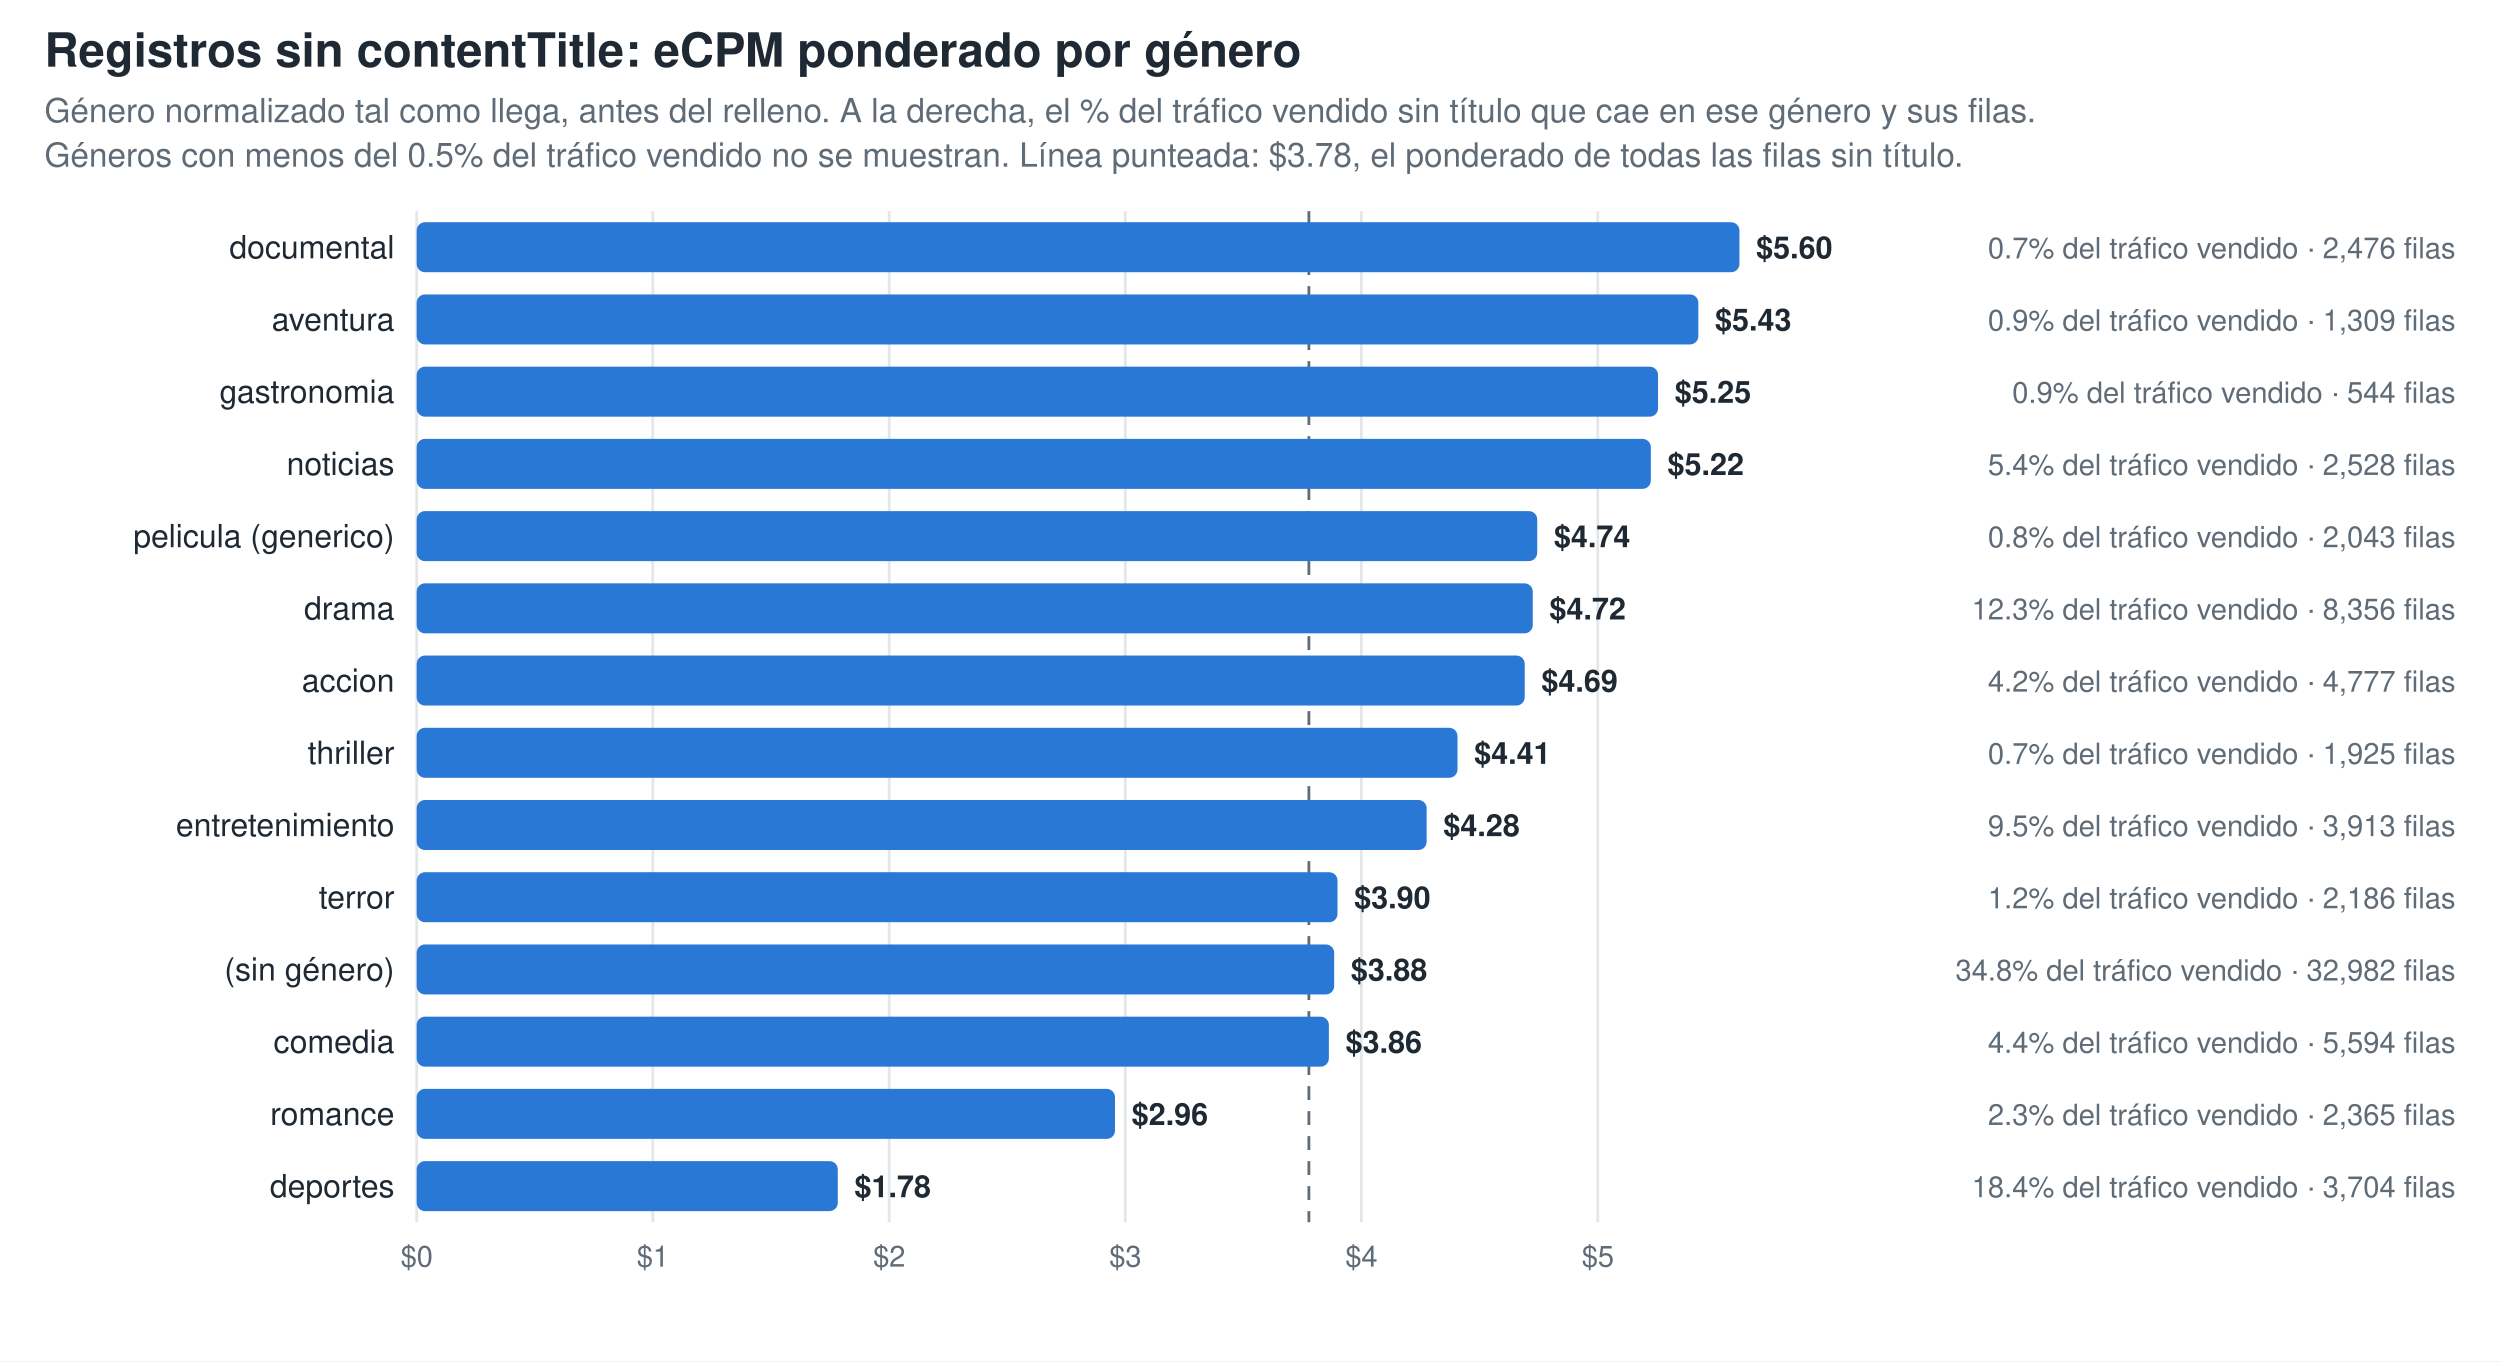
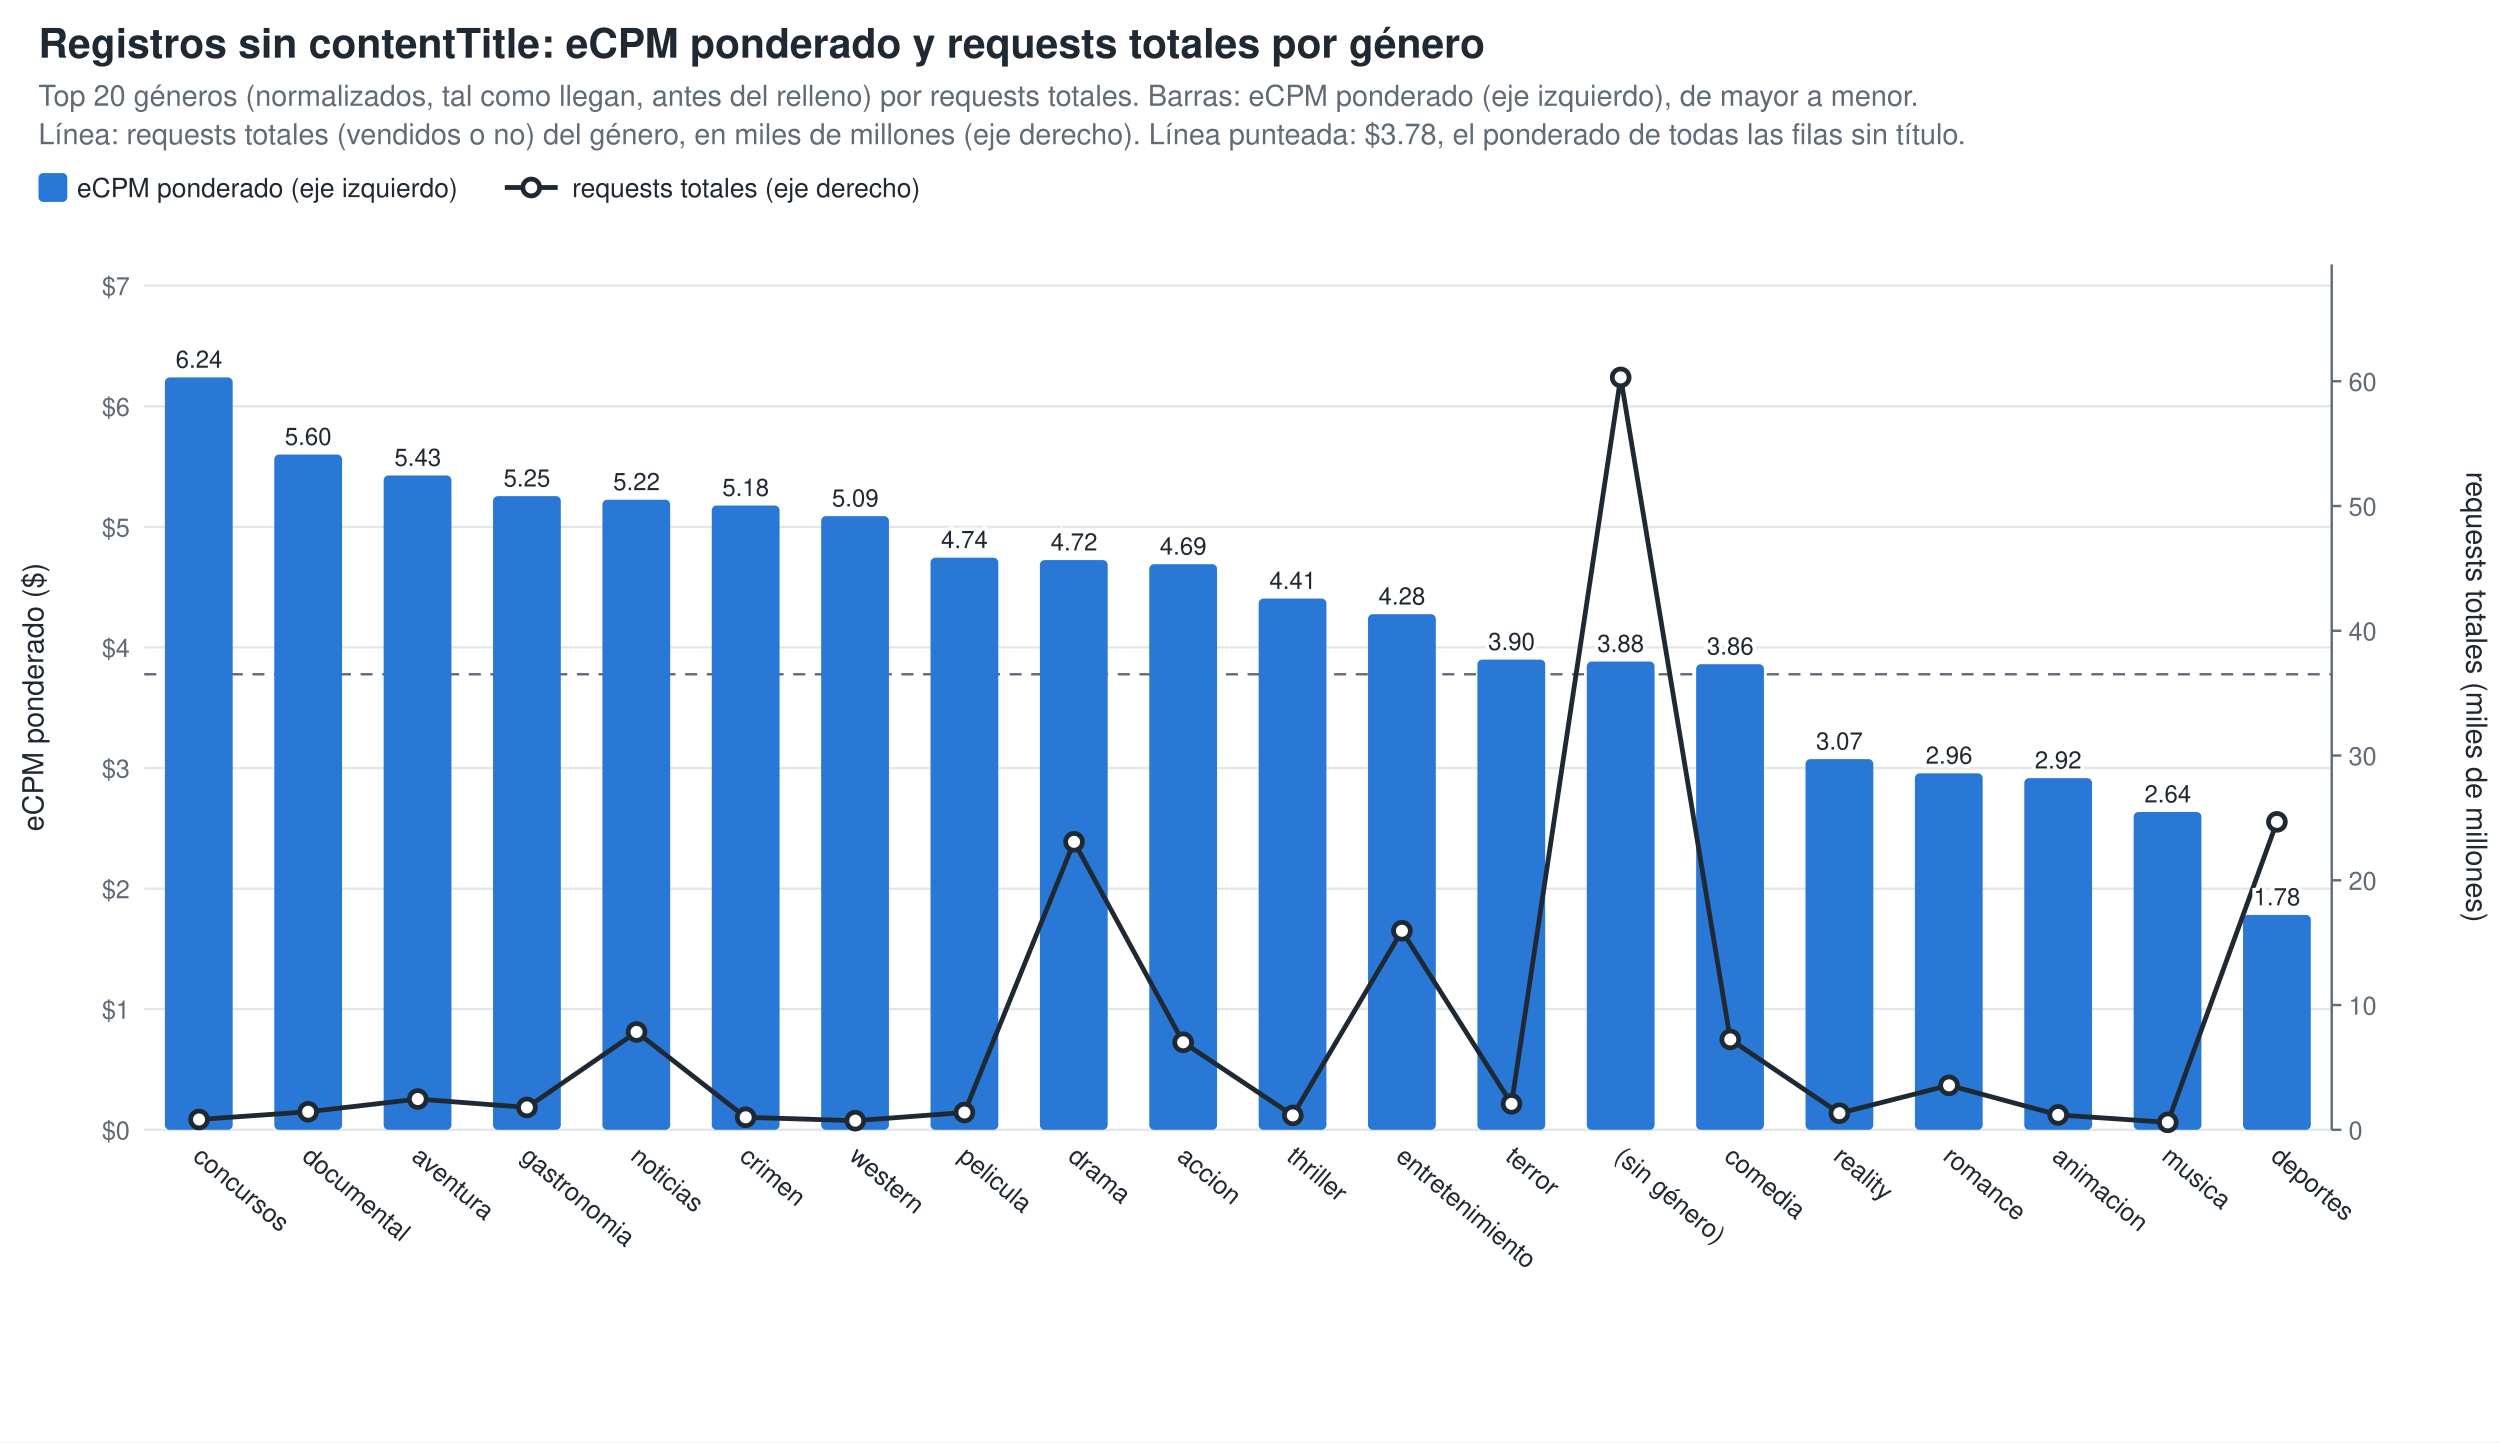
- <svg xmlns="http://www.w3.org/2000/svg" width="900" height="490" viewBox="0 0 900 490" font-family="Segoe UI, Helvetica, Arial, sans-serif" font-size="12">
-   <rect width="900" height="490" fill="#ffffff" />
-   <text x="16" y="24" font-size="17" font-weight="700" fill="#1f2933">Registros sin contentTitle: eCPM ponderado por género</text>
-   <text x="16" y="44" font-size="12" fill="#5f6b76">Género normalizado tal como llega, antes del relleno. A la derecha, el % del tráfico vendido sin título que cae en ese género y sus filas.</text>
-   <text x="16" y="60" font-size="12" fill="#5f6b76">Géneros con menos del 0.5% del tráfico vendido no se muestran. Línea punteada: $3.78, el ponderado de todas las filas sin título.</text>
-   <line x1="150.0" y1="76" x2="150.0" y2="440" stroke="#e3e7ea" />
-   <text x="150.0" y="456" text-anchor="middle" font-size="10.5" fill="#5f6b76">$0</text>
-   <line x1="235.0" y1="76" x2="235.0" y2="440" stroke="#e3e7ea" />
-   <text x="235.0" y="456" text-anchor="middle" font-size="10.5" fill="#5f6b76">$1</text>
-   <line x1="320.1" y1="76" x2="320.1" y2="440" stroke="#e3e7ea" />
-   <text x="320.1" y="456" text-anchor="middle" font-size="10.5" fill="#5f6b76">$2</text>
-   <line x1="405.1" y1="76" x2="405.1" y2="440" stroke="#e3e7ea" />
-   <text x="405.1" y="456" text-anchor="middle" font-size="10.5" fill="#5f6b76">$3</text>
-   <line x1="490.1" y1="76" x2="490.1" y2="440" stroke="#e3e7ea" />
-   <text x="490.1" y="456" text-anchor="middle" font-size="10.5" fill="#5f6b76">$4</text>
-   <line x1="575.2" y1="76" x2="575.2" y2="440" stroke="#e3e7ea" />
-   <text x="575.2" y="456" text-anchor="middle" font-size="10.5" fill="#5f6b76">$5</text>
-   <line x1="471.2" y1="76" x2="471.2" y2="440" stroke="#5f6b76" stroke-dasharray="5 4" />
-   <text x="142" y="93" text-anchor="end" font-size="11.5" fill="#1f2933">documental</text>
-   <rect x="150" y="80" width="476.2" height="18" rx="3" fill="#2a78d6" />
-   <text x="632.2" y="93" font-size="11" font-weight="600" fill="#1f2933">$5.60</text>
-   <text x="884" y="93" text-anchor="end" font-size="10.5" fill="#5f6b76">0.7% del tráfico vendido · 2,476 filas</text>
-   <text x="142" y="119" text-anchor="end" font-size="11.5" fill="#1f2933">aventura</text>
-   <rect x="150" y="106" width="461.4" height="18" rx="3" fill="#2a78d6" />
-   <text x="617.4" y="119" font-size="11" font-weight="600" fill="#1f2933">$5.43</text>
-   <text x="884" y="119" text-anchor="end" font-size="10.5" fill="#5f6b76">0.9% del tráfico vendido · 1,309 filas</text>
-   <text x="142" y="145" text-anchor="end" font-size="11.5" fill="#1f2933">gastronomia</text>
-   <rect x="150" y="132" width="446.9" height="18" rx="3" fill="#2a78d6" />
-   <text x="602.9" y="145" font-size="11" font-weight="600" fill="#1f2933">$5.25</text>
-   <text x="884" y="145" text-anchor="end" font-size="10.5" fill="#5f6b76">0.9% del tráfico vendido · 544 filas</text>
-   <text x="142" y="171" text-anchor="end" font-size="11.5" fill="#1f2933">noticias</text>
-   <rect x="150" y="158" width="444.3" height="18" rx="3" fill="#2a78d6" />
-   <text x="600.3" y="171" font-size="11" font-weight="600" fill="#1f2933">$5.22</text>
-   <text x="884" y="171" text-anchor="end" font-size="10.5" fill="#5f6b76">5.4% del tráfico vendido · 2,528 filas</text>
-   <text x="142" y="197" text-anchor="end" font-size="11.5" fill="#1f2933">pelicula (generico)</text>
-   <rect x="150" y="184" width="403.4" height="18" rx="3" fill="#2a78d6" />
-   <text x="559.4" y="197" font-size="11" font-weight="600" fill="#1f2933">$4.74</text>
-   <text x="884" y="197" text-anchor="end" font-size="10.5" fill="#5f6b76">0.8% del tráfico vendido · 2,043 filas</text>
-   <text x="142" y="223" text-anchor="end" font-size="11.5" fill="#1f2933">drama</text>
-   <rect x="150" y="210" width="401.8" height="18" rx="3" fill="#2a78d6" />
-   <text x="557.8" y="223" font-size="11" font-weight="600" fill="#1f2933">$4.72</text>
-   <text x="884" y="223" text-anchor="end" font-size="10.5" fill="#5f6b76">12.3% del tráfico vendido · 8,356 filas</text>
-   <text x="142" y="249" text-anchor="end" font-size="11.5" fill="#1f2933">accion</text>
-   <rect x="150" y="236" width="398.9" height="18" rx="3" fill="#2a78d6" />
-   <text x="554.9" y="249" font-size="11" font-weight="600" fill="#1f2933">$4.69</text>
-   <text x="884" y="249" text-anchor="end" font-size="10.5" fill="#5f6b76">4.2% del tráfico vendido · 4,777 filas</text>
-   <text x="142" y="275" text-anchor="end" font-size="11.5" fill="#1f2933">thriller</text>
-   <rect x="150" y="262" width="374.7" height="18" rx="3" fill="#2a78d6" />
-   <text x="530.7" y="275" font-size="11" font-weight="600" fill="#1f2933">$4.41</text>
-   <text x="884" y="275" text-anchor="end" font-size="10.5" fill="#5f6b76">0.7% del tráfico vendido · 1,925 filas</text>
-   <text x="142" y="301" text-anchor="end" font-size="11.5" fill="#1f2933">entretenimiento</text>
-   <rect x="150" y="288" width="363.6" height="18" rx="3" fill="#2a78d6" />
-   <text x="519.6" y="301" font-size="11" font-weight="600" fill="#1f2933">$4.28</text>
-   <text x="884" y="301" text-anchor="end" font-size="10.5" fill="#5f6b76">9.5% del tráfico vendido · 3,913 filas</text>
-   <text x="142" y="327" text-anchor="end" font-size="11.5" fill="#1f2933">terror</text>
-   <rect x="150" y="314" width="331.5" height="18" rx="3" fill="#2a78d6" />
-   <text x="487.5" y="327" font-size="11" font-weight="600" fill="#1f2933">$3.90</text>
-   <text x="884" y="327" text-anchor="end" font-size="10.5" fill="#5f6b76">1.2% del tráfico vendido · 2,186 filas</text>
-   <text x="142" y="353" text-anchor="end" font-size="11.5" fill="#1f2933">(sin género)</text>
-   <rect x="150" y="340" width="330.3" height="18" rx="3" fill="#2a78d6" />
-   <text x="486.3" y="353" font-size="11" font-weight="600" fill="#1f2933">$3.88</text>
-   <text x="884" y="353" text-anchor="end" font-size="10.5" fill="#5f6b76">34.8% del tráfico vendido · 32,982 filas</text>
-   <text x="142" y="379" text-anchor="end" font-size="11.5" fill="#1f2933">comedia</text>
-   <rect x="150" y="366" width="328.4" height="18" rx="3" fill="#2a78d6" />
-   <text x="484.4" y="379" font-size="11" font-weight="600" fill="#1f2933">$3.86</text>
-   <text x="884" y="379" text-anchor="end" font-size="10.5" fill="#5f6b76">4.4% del tráfico vendido · 5,594 filas</text>
-   <text x="142" y="405" text-anchor="end" font-size="11.5" fill="#1f2933">romance</text>
-   <rect x="150" y="392" width="251.4" height="18" rx="3" fill="#2a78d6" />
-   <text x="407.4" y="405" font-size="11" font-weight="600" fill="#1f2933">$2.96</text>
-   <text x="884" y="405" text-anchor="end" font-size="10.5" fill="#5f6b76">2.3% del tráfico vendido · 2,365 filas</text>
-   <text x="142" y="431" text-anchor="end" font-size="11.5" fill="#1f2933">deportes</text>
-   <rect x="150" y="418" width="151.6" height="18" rx="3" fill="#2a78d6" />
-   <text x="307.6" y="431" font-size="11" font-weight="600" fill="#1f2933">$1.78</text>
-   <text x="884" y="431" text-anchor="end" font-size="10.5" fill="#5f6b76">18.4% del tráfico vendido · 3,704 filas</text>
+ <svg xmlns="http://www.w3.org/2000/svg" width="1040" height="600" viewBox="0 0 1040 600" font-family="Segoe UI, Helvetica, Arial, sans-serif" font-size="12">
+   <rect width="1040" height="600" fill="#ffffff" />
+   <text x="16" y="24" font-size="17" font-weight="700" fill="#1f2933">Registros sin contentTitle: eCPM ponderado y requests totales por género</text>
+   <text x="16" y="44" font-size="12" fill="#5f6b76">Top 20 géneros (normalizados, tal como llegan, antes del relleno) por requests totales. Barras: eCPM ponderado (eje izquierdo), de mayor a menor.</text>
+   <text x="16" y="60" font-size="12" fill="#5f6b76">Línea: requests totales (vendidos o no) del género, en miles de millones (eje derecho). Línea punteada: $3.78, el ponderado de todas las filas sin título.</text>
+   <rect x="16" y="72" width="12" height="12" rx="2" fill="#2a78d6" />
+   <text x="32" y="82" font-size="11" fill="#1f2933">eCPM ponderado (eje izquierdo)</text>
+   <line x1="210" y1="78" x2="232" y2="78" stroke="#1f2933" stroke-width="2" />
+   <circle cx="221" cy="78" r="3.5" fill="#ffffff" stroke="#1f2933" stroke-width="2" />
+   <text x="238" y="82" font-size="11" fill="#1f2933">requests totales (eje derecho)</text>
+   <line x1="60" y1="470.0" x2="970" y2="470.0" stroke="#e3e7ea" />
+   <text x="54" y="474.0" text-anchor="end" font-size="10.5" fill="#5f6b76">$0</text>
+   <line x1="60" y1="419.8" x2="970" y2="419.8" stroke="#e3e7ea" />
+   <text x="54" y="423.8" text-anchor="end" font-size="10.5" fill="#5f6b76">$1</text>
+   <line x1="60" y1="369.7" x2="970" y2="369.7" stroke="#e3e7ea" />
+   <text x="54" y="373.7" text-anchor="end" font-size="10.5" fill="#5f6b76">$2</text>
+   <line x1="60" y1="319.5" x2="970" y2="319.5" stroke="#e3e7ea" />
+   <text x="54" y="323.5" text-anchor="end" font-size="10.5" fill="#5f6b76">$3</text>
+   <line x1="60" y1="269.3" x2="970" y2="269.3" stroke="#e3e7ea" />
+   <text x="54" y="273.3" text-anchor="end" font-size="10.5" fill="#5f6b76">$4</text>
+   <line x1="60" y1="219.2" x2="970" y2="219.2" stroke="#e3e7ea" />
+   <text x="54" y="223.2" text-anchor="end" font-size="10.5" fill="#5f6b76">$5</text>
+   <line x1="60" y1="169.0" x2="970" y2="169.0" stroke="#e3e7ea" />
+   <text x="54" y="173.0" text-anchor="end" font-size="10.5" fill="#5f6b76">$6</text>
+   <line x1="60" y1="118.8" x2="970" y2="118.8" stroke="#e3e7ea" />
+   <text x="54" y="122.8" text-anchor="end" font-size="10.5" fill="#5f6b76">$7</text>
+   <line x1="970" y1="470.0" x2="974" y2="470.0" stroke="#5f6b76" />
+   <text x="977" y="474.0" font-size="10.5" fill="#5f6b76">0</text>
+   <line x1="970" y1="418.1" x2="974" y2="418.1" stroke="#5f6b76" />
+   <text x="977" y="422.1" font-size="10.5" fill="#5f6b76">10</text>
+   <line x1="970" y1="366.2" x2="974" y2="366.2" stroke="#5f6b76" />
+   <text x="977" y="370.2" font-size="10.5" fill="#5f6b76">20</text>
+   <line x1="970" y1="314.3" x2="974" y2="314.3" stroke="#5f6b76" />
+   <text x="977" y="318.3" font-size="10.5" fill="#5f6b76">30</text>
+   <line x1="970" y1="262.4" x2="974" y2="262.4" stroke="#5f6b76" />
+   <text x="977" y="266.4" font-size="10.5" fill="#5f6b76">40</text>
+   <line x1="970" y1="210.5" x2="974" y2="210.5" stroke="#5f6b76" />
+   <text x="977" y="214.5" font-size="10.5" fill="#5f6b76">50</text>
+   <line x1="970" y1="158.6" x2="974" y2="158.6" stroke="#5f6b76" />
+   <text x="977" y="162.6" font-size="10.5" fill="#5f6b76">60</text>
+   <line x1="970" y1="110" x2="970" y2="470" stroke="#5f6b76" />
+   <text transform="translate(18,290.0) rotate(-90)" text-anchor="middle" fill="#1f2933">eCPM ponderado ($)</text>
+   <text transform="translate(1026,290.0) rotate(90)" text-anchor="middle" fill="#1f2933">requests totales (miles de millones)</text>
+   <line x1="60" y1="280.5" x2="970" y2="280.5" stroke="#5f6b76" stroke-dasharray="5 4" />
+   <rect x="68.6" y="157.0" width="28.2" height="313.0" rx="2" fill="#2a78d6" />
+   <text transform="translate(79.8,482) rotate(40)" font-size="10.5" fill="#1f2933">concursos</text>
+   <rect x="114.1" y="189.1" width="28.2" height="280.9" rx="2" fill="#2a78d6" />
+   <text transform="translate(125.2,482) rotate(40)" font-size="10.5" fill="#1f2933">documental</text>
+   <rect x="159.6" y="197.8" width="28.2" height="272.2" rx="2" fill="#2a78d6" />
+   <text transform="translate(170.8,482) rotate(40)" font-size="10.5" fill="#1f2933">aventura</text>
+   <rect x="205.1" y="206.4" width="28.2" height="263.6" rx="2" fill="#2a78d6" />
+   <text transform="translate(216.2,482) rotate(40)" font-size="10.5" fill="#1f2933">gastronomia</text>
+   <rect x="250.6" y="207.9" width="28.2" height="262.1" rx="2" fill="#2a78d6" />
+   <text transform="translate(261.8,482) rotate(40)" font-size="10.5" fill="#1f2933">noticias</text>
+   <rect x="296.1" y="210.3" width="28.2" height="259.7" rx="2" fill="#2a78d6" />
+   <text transform="translate(307.2,482) rotate(40)" font-size="10.5" fill="#1f2933">crimen</text>
+   <rect x="341.6" y="214.7" width="28.2" height="255.3" rx="2" fill="#2a78d6" />
+   <text transform="translate(352.8,482) rotate(40)" font-size="10.5" fill="#1f2933">western</text>
+   <rect x="387.1" y="232.0" width="28.2" height="238.0" rx="2" fill="#2a78d6" />
+   <text transform="translate(398.2,482) rotate(40)" font-size="10.5" fill="#1f2933">pelicula</text>
+   <rect x="432.6" y="233.0" width="28.2" height="237.0" rx="2" fill="#2a78d6" />
+   <text transform="translate(443.8,482) rotate(40)" font-size="10.5" fill="#1f2933">drama</text>
+   <rect x="478.1" y="234.7" width="28.2" height="235.3" rx="2" fill="#2a78d6" />
+   <text transform="translate(489.2,482) rotate(40)" font-size="10.5" fill="#1f2933">accion</text>
+   <rect x="523.6" y="249.0" width="28.2" height="221.0" rx="2" fill="#2a78d6" />
+   <text transform="translate(534.8,482) rotate(40)" font-size="10.5" fill="#1f2933">thriller</text>
+   <rect x="569.1" y="255.5" width="28.2" height="214.5" rx="2" fill="#2a78d6" />
+   <text transform="translate(580.2,482) rotate(40)" font-size="10.5" fill="#1f2933">entretenimiento</text>
+   <rect x="614.6" y="274.4" width="28.2" height="195.6" rx="2" fill="#2a78d6" />
+   <text transform="translate(625.8,482) rotate(40)" font-size="10.5" fill="#1f2933">terror</text>
+   <rect x="660.1" y="275.2" width="28.2" height="194.8" rx="2" fill="#2a78d6" />
+   <text transform="translate(671.2,482) rotate(40)" font-size="10.5" fill="#1f2933">(sin género)</text>
+   <rect x="705.6" y="276.3" width="28.2" height="193.7" rx="2" fill="#2a78d6" />
+   <text transform="translate(716.8,482) rotate(40)" font-size="10.5" fill="#1f2933">comedia</text>
+   <rect x="751.1" y="315.8" width="28.2" height="154.2" rx="2" fill="#2a78d6" />
+   <text transform="translate(762.2,482) rotate(40)" font-size="10.5" fill="#1f2933">reality</text>
+   <rect x="796.6" y="321.7" width="28.2" height="148.3" rx="2" fill="#2a78d6" />
+   <text transform="translate(807.8,482) rotate(40)" font-size="10.5" fill="#1f2933">romance</text>
+   <rect x="842.1" y="323.7" width="28.2" height="146.3" rx="2" fill="#2a78d6" />
+   <text transform="translate(853.2,482) rotate(40)" font-size="10.5" fill="#1f2933">animacion</text>
+   <rect x="887.6" y="337.8" width="28.2" height="132.2" rx="2" fill="#2a78d6" />
+   <text transform="translate(898.8,482) rotate(40)" font-size="10.5" fill="#1f2933">musica</text>
+   <rect x="933.1" y="380.6" width="28.2" height="89.4" rx="2" fill="#2a78d6" />
+   <text transform="translate(944.2,482) rotate(40)" font-size="10.5" fill="#1f2933">deportes</text>
+   <polyline points="82.8,465.7 128.2,462.5 173.8,457.2 219.2,460.7 264.8,429.3 310.2,464.8 355.8,466.2 401.2,462.8 446.8,350.2 492.2,433.6 537.8,464.0 583.2,387.2 628.8,459.2 674.2,157.0 719.8,432.4 765.2,463.1 810.8,451.5 856.2,463.8 901.8,466.9 947.2,341.9" fill="none" stroke="#1f2933" stroke-width="2" />
+   <circle cx="82.8" cy="465.7" r="3.5" fill="#ffffff" stroke="#1f2933" stroke-width="2" />
+   <circle cx="128.2" cy="462.5" r="3.5" fill="#ffffff" stroke="#1f2933" stroke-width="2" />
+   <circle cx="173.8" cy="457.2" r="3.5" fill="#ffffff" stroke="#1f2933" stroke-width="2" />
+   <circle cx="219.2" cy="460.7" r="3.5" fill="#ffffff" stroke="#1f2933" stroke-width="2" />
+   <circle cx="264.8" cy="429.3" r="3.5" fill="#ffffff" stroke="#1f2933" stroke-width="2" />
+   <circle cx="310.2" cy="464.8" r="3.5" fill="#ffffff" stroke="#1f2933" stroke-width="2" />
+   <circle cx="355.8" cy="466.2" r="3.5" fill="#ffffff" stroke="#1f2933" stroke-width="2" />
+   <circle cx="401.2" cy="462.8" r="3.5" fill="#ffffff" stroke="#1f2933" stroke-width="2" />
+   <circle cx="446.8" cy="350.2" r="3.5" fill="#ffffff" stroke="#1f2933" stroke-width="2" />
+   <circle cx="492.2" cy="433.6" r="3.5" fill="#ffffff" stroke="#1f2933" stroke-width="2" />
+   <circle cx="537.8" cy="464.0" r="3.5" fill="#ffffff" stroke="#1f2933" stroke-width="2" />
+   <circle cx="583.2" cy="387.2" r="3.5" fill="#ffffff" stroke="#1f2933" stroke-width="2" />
+   <circle cx="628.8" cy="459.2" r="3.5" fill="#ffffff" stroke="#1f2933" stroke-width="2" />
+   <circle cx="674.2" cy="157.0" r="3.5" fill="#ffffff" stroke="#1f2933" stroke-width="2" />
+   <circle cx="719.8" cy="432.4" r="3.5" fill="#ffffff" stroke="#1f2933" stroke-width="2" />
+   <circle cx="765.2" cy="463.1" r="3.5" fill="#ffffff" stroke="#1f2933" stroke-width="2" />
+   <circle cx="810.8" cy="451.5" r="3.5" fill="#ffffff" stroke="#1f2933" stroke-width="2" />
+   <circle cx="856.2" cy="463.8" r="3.5" fill="#ffffff" stroke="#1f2933" stroke-width="2" />
+   <circle cx="901.8" cy="466.9" r="3.5" fill="#ffffff" stroke="#1f2933" stroke-width="2" />
+   <circle cx="947.2" cy="341.9" r="3.5" fill="#ffffff" stroke="#1f2933" stroke-width="2" />
+   <text x="82.8" y="153.0" text-anchor="middle" font-size="10" fill="#1f2933" stroke="#ffffff" stroke-width="3" paint-order="stroke">6.24</text>
+   <text x="128.2" y="185.1" text-anchor="middle" font-size="10" fill="#1f2933" stroke="#ffffff" stroke-width="3" paint-order="stroke">5.60</text>
+   <text x="173.8" y="193.8" text-anchor="middle" font-size="10" fill="#1f2933" stroke="#ffffff" stroke-width="3" paint-order="stroke">5.43</text>
+   <text x="219.2" y="202.4" text-anchor="middle" font-size="10" fill="#1f2933" stroke="#ffffff" stroke-width="3" paint-order="stroke">5.25</text>
+   <text x="264.8" y="203.9" text-anchor="middle" font-size="10" fill="#1f2933" stroke="#ffffff" stroke-width="3" paint-order="stroke">5.22</text>
+   <text x="310.2" y="206.3" text-anchor="middle" font-size="10" fill="#1f2933" stroke="#ffffff" stroke-width="3" paint-order="stroke">5.18</text>
+   <text x="355.8" y="210.7" text-anchor="middle" font-size="10" fill="#1f2933" stroke="#ffffff" stroke-width="3" paint-order="stroke">5.09</text>
+   <text x="401.2" y="228.0" text-anchor="middle" font-size="10" fill="#1f2933" stroke="#ffffff" stroke-width="3" paint-order="stroke">4.74</text>
+   <text x="446.8" y="229.0" text-anchor="middle" font-size="10" fill="#1f2933" stroke="#ffffff" stroke-width="3" paint-order="stroke">4.72</text>
+   <text x="492.2" y="230.7" text-anchor="middle" font-size="10" fill="#1f2933" stroke="#ffffff" stroke-width="3" paint-order="stroke">4.69</text>
+   <text x="537.8" y="245.0" text-anchor="middle" font-size="10" fill="#1f2933" stroke="#ffffff" stroke-width="3" paint-order="stroke">4.41</text>
+   <text x="583.2" y="251.5" text-anchor="middle" font-size="10" fill="#1f2933" stroke="#ffffff" stroke-width="3" paint-order="stroke">4.28</text>
+   <text x="628.8" y="270.4" text-anchor="middle" font-size="10" fill="#1f2933" stroke="#ffffff" stroke-width="3" paint-order="stroke">3.90</text>
+   <text x="674.2" y="271.2" text-anchor="middle" font-size="10" fill="#1f2933" stroke="#ffffff" stroke-width="3" paint-order="stroke">3.88</text>
+   <text x="719.8" y="272.3" text-anchor="middle" font-size="10" fill="#1f2933" stroke="#ffffff" stroke-width="3" paint-order="stroke">3.86</text>
+   <text x="765.2" y="311.8" text-anchor="middle" font-size="10" fill="#1f2933" stroke="#ffffff" stroke-width="3" paint-order="stroke">3.07</text>
+   <text x="810.8" y="317.7" text-anchor="middle" font-size="10" fill="#1f2933" stroke="#ffffff" stroke-width="3" paint-order="stroke">2.96</text>
+   <text x="856.2" y="319.7" text-anchor="middle" font-size="10" fill="#1f2933" stroke="#ffffff" stroke-width="3" paint-order="stroke">2.92</text>
+   <text x="901.8" y="333.8" text-anchor="middle" font-size="10" fill="#1f2933" stroke="#ffffff" stroke-width="3" paint-order="stroke">2.64</text>
+   <text x="947.2" y="376.6" text-anchor="middle" font-size="10" fill="#1f2933" stroke="#ffffff" stroke-width="3" paint-order="stroke">1.78</text>
</svg>
